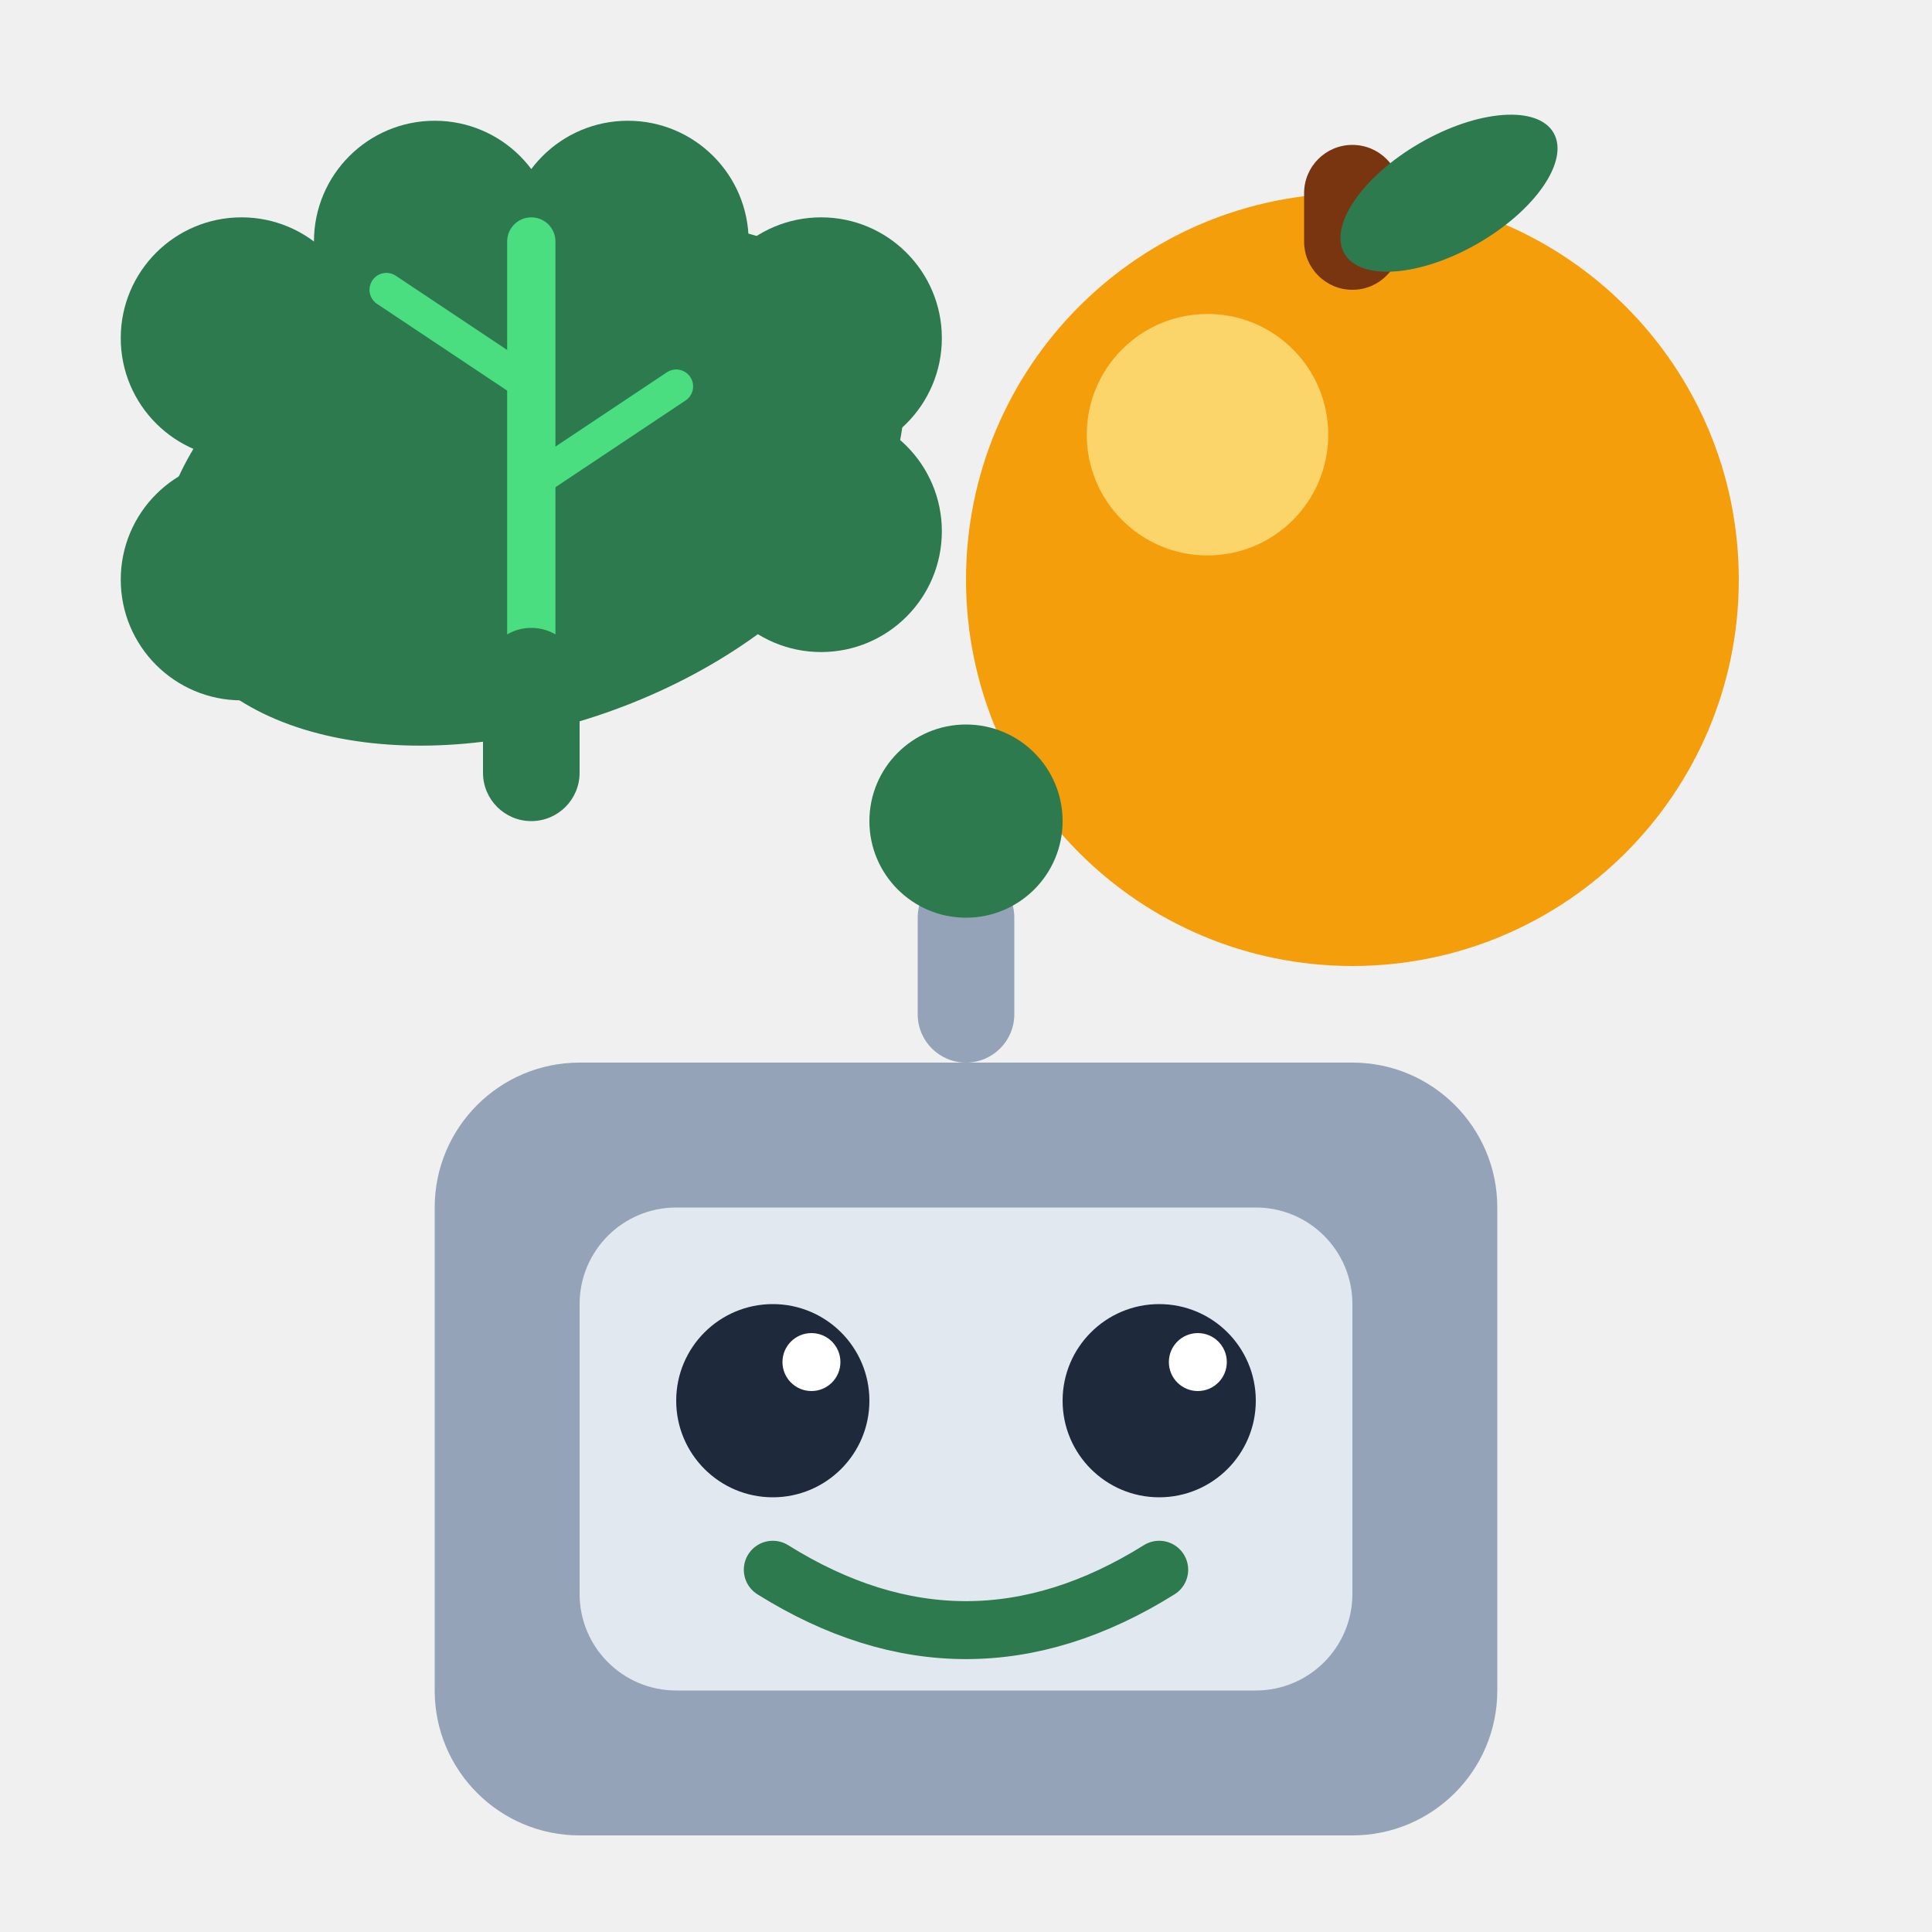
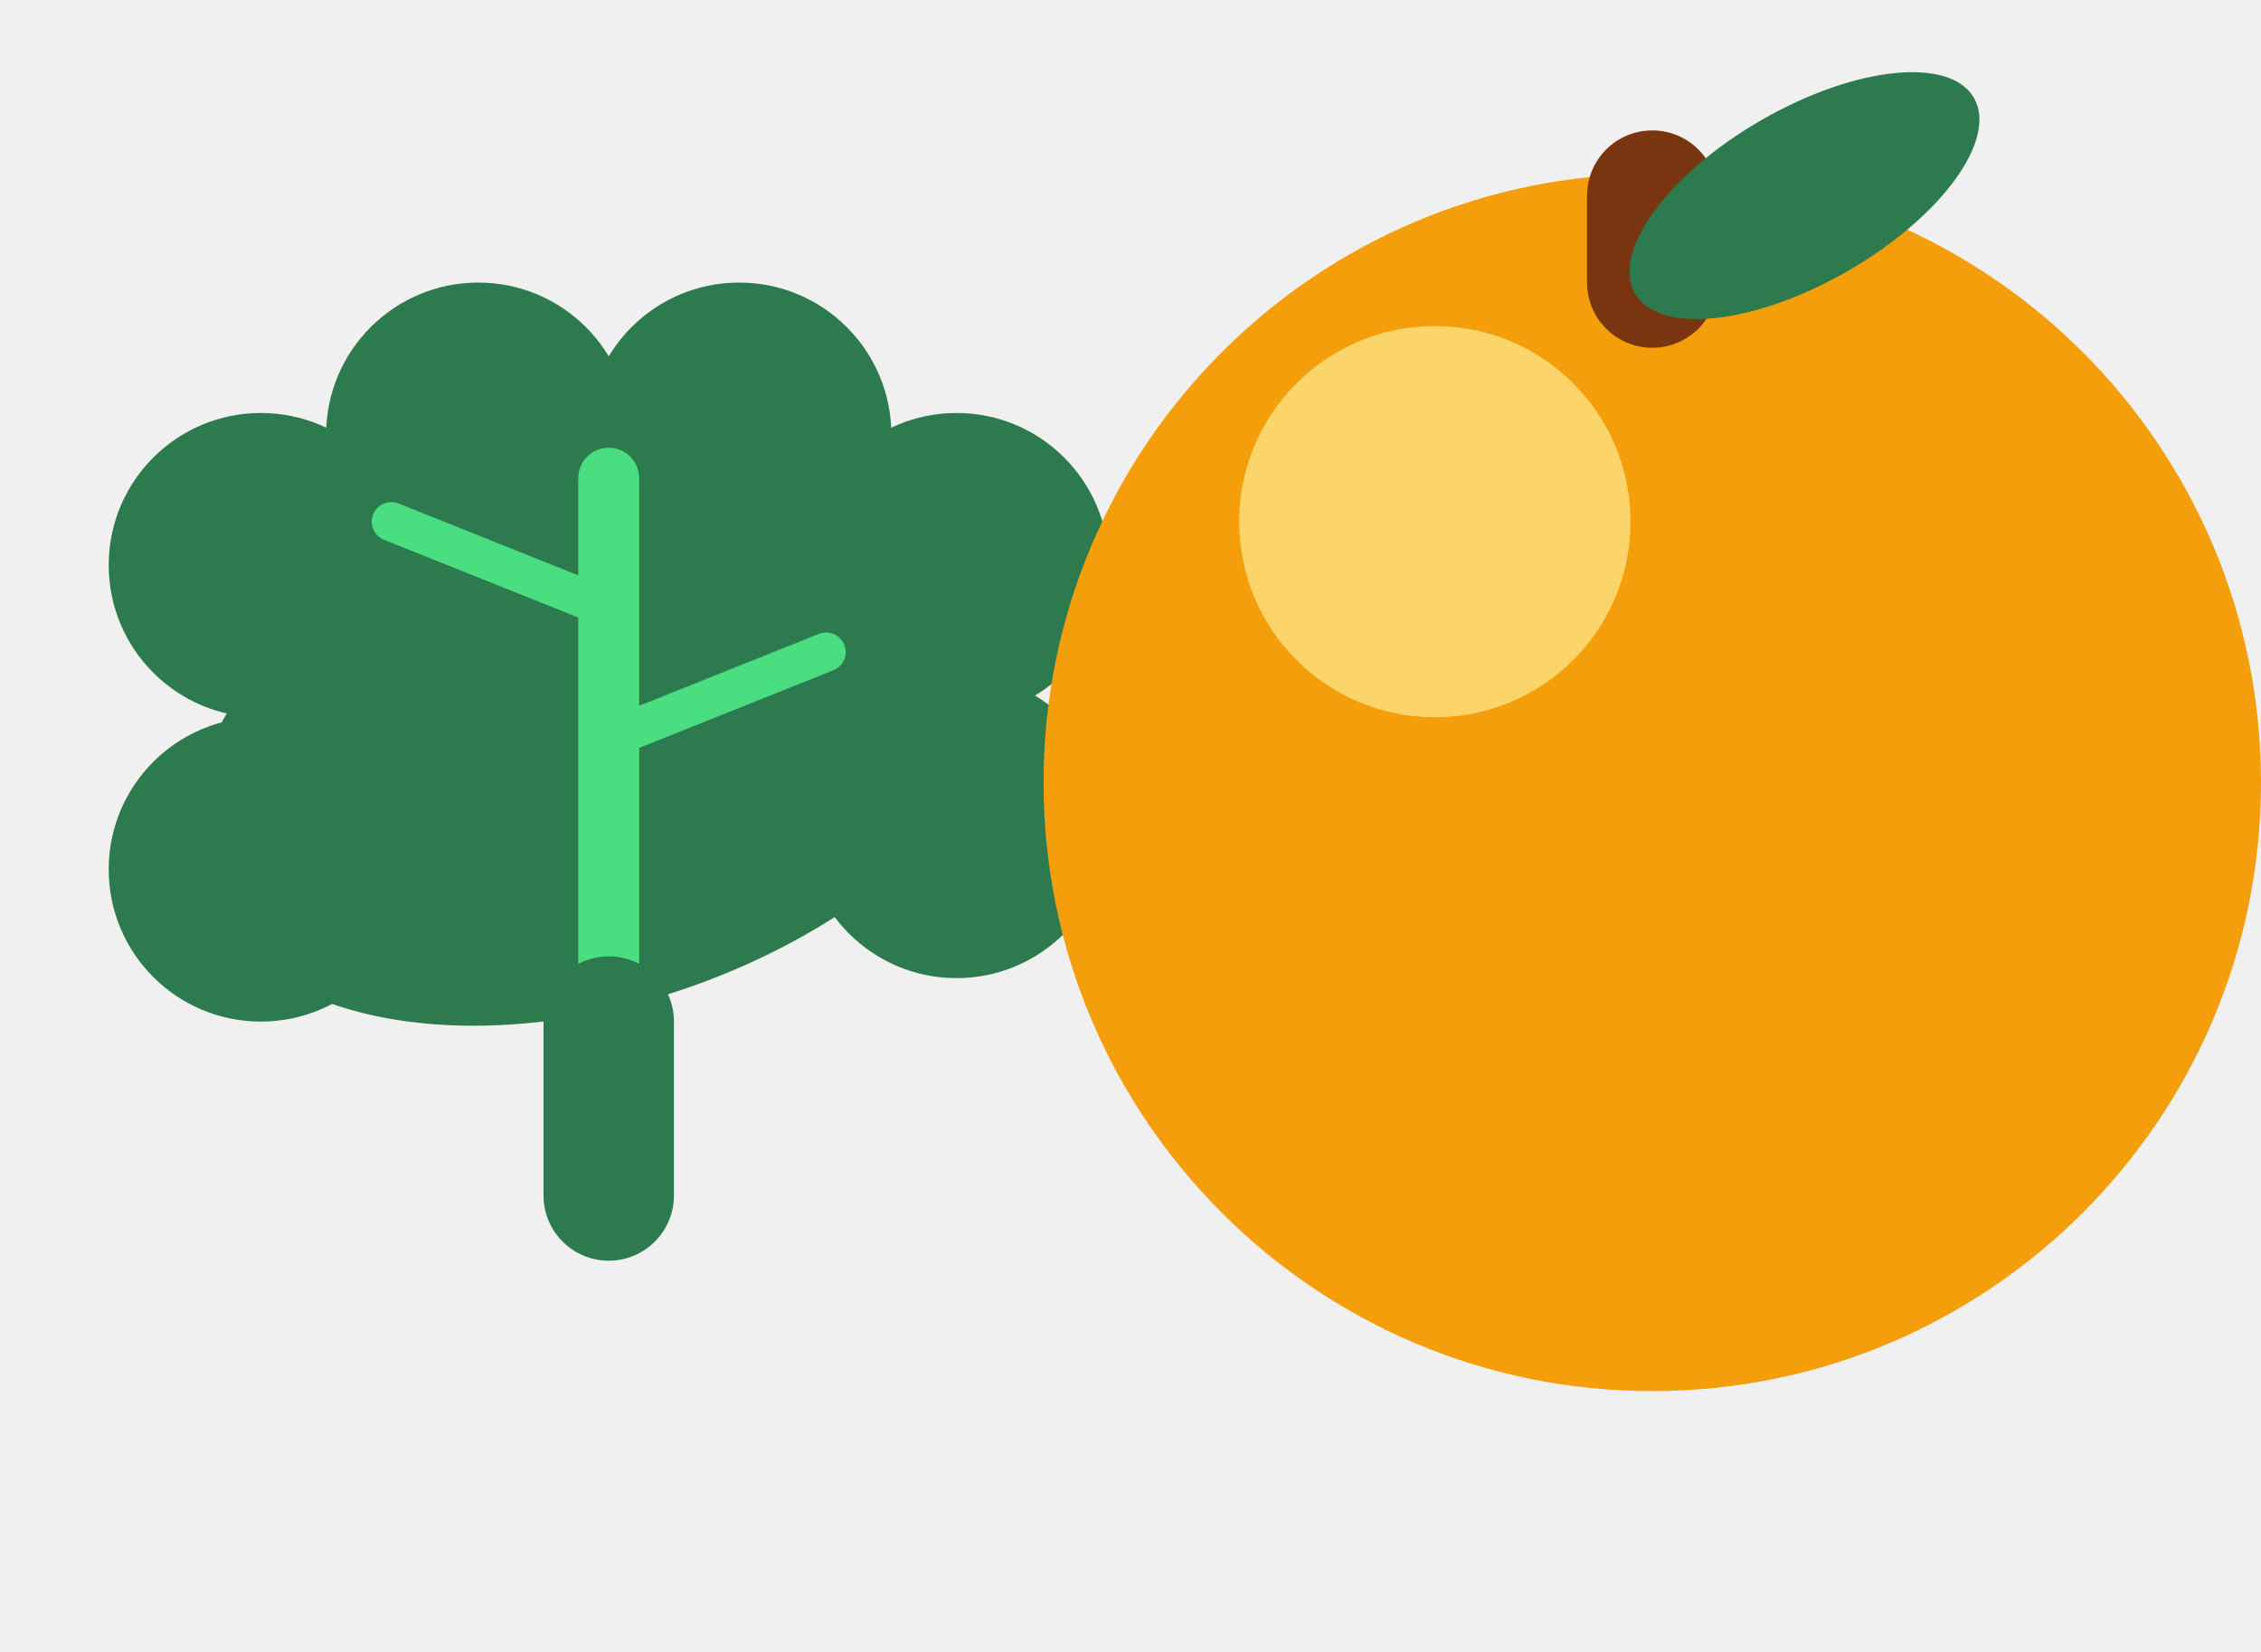
- <svg xmlns="http://www.w3.org/2000/svg" viewBox="0 0 40 40" width="40" height="40">
-   <ellipse cx="11" cy="10" rx="8" ry="5" fill="#2d7a4f" transform="rotate(-20 11 10)" />
-   <circle cx="5" cy="7" r="2.5" fill="#2d7a4f" />
-   <circle cx="9" cy="5" r="2.5" fill="#2d7a4f" />
-   <circle cx="13" cy="5" r="2.5" fill="#2d7a4f" />
-   <circle cx="17" cy="7" r="2.5" fill="#2d7a4f" />
-   <circle cx="17" cy="11" r="2.5" fill="#2d7a4f" />
-   <circle cx="5" cy="12" r="2.5" fill="#2d7a4f" />
-   <line x1="11" y1="14" x2="11" y2="5" stroke="#4ade80" stroke-width="1" stroke-linecap="round" />
-   <line x1="11" y1="8" x2="8" y2="6" stroke="#4ade80" stroke-width="0.7" stroke-linecap="round" />
-   <line x1="11" y1="10" x2="14" y2="8" stroke="#4ade80" stroke-width="0.7" stroke-linecap="round" />
-   <rect x="10" y="13" width="2" height="4" rx="1" fill="#2d7a4f" />
-   <circle cx="28" cy="12" r="8" fill="#f59e0b" />
-   <circle cx="25" cy="9" r="2.5" fill="#fde68a" opacity="0.75" />
-   <rect x="27" y="3" width="2" height="3" rx="1" fill="#78350f" />
-   <ellipse cx="30" cy="4" rx="2.5" ry="1.2" fill="#2d7a4f" transform="rotate(-30 30 4)" />
-   <rect x="9" y="22" width="22" height="16" rx="3" fill="#94a3b8" />
-   <rect x="12" y="25" width="16" height="10" rx="2" fill="#e2e8f0" />
-   <circle cx="16" cy="29" r="2" fill="#1e293b" />
-   <circle cx="24" cy="29" r="2" fill="#1e293b" />
-   <circle cx="16.8" cy="28.2" r="0.6" fill="#ffffff" />
-   <circle cx="24.8" cy="28.2" r="0.6" fill="#ffffff" />
-   <path d="M 16 32.5 Q 20 35 24 32.5" stroke="#2d7a4f" stroke-width="1.2" fill="none" stroke-linecap="round" />
-   <rect x="19" y="18" width="2" height="4" rx="1" fill="#94a3b8" />
-   <circle cx="20" cy="17" r="2" fill="#2d7a4f" />
+ <svg xmlns="http://www.w3.org/2000/svg" viewBox="0 0 52 38">
+   <ellipse cx="14" cy="17" rx="10" ry="6" fill="#2d7a4f" transform="rotate(-20 14 17)" />
+   <circle cx="6" cy="13" r="3.5" fill="#2d7a4f" />
+   <circle cx="11" cy="10" r="3.5" fill="#2d7a4f" />
+   <circle cx="17" cy="10" r="3.5" fill="#2d7a4f" />
+   <circle cx="22" cy="13" r="3.5" fill="#2d7a4f" />
+   <circle cx="22" cy="19" r="3.5" fill="#2d7a4f" />
+   <circle cx="6" cy="20" r="3.5" fill="#2d7a4f" />
+   <line x1="14" y1="23" x2="14" y2="11" stroke="#4ade80" stroke-width="1.4" stroke-linecap="round" />
+   <line x1="14" y1="14" x2="9" y2="12" stroke="#4ade80" stroke-width="0.9" stroke-linecap="round" />
+   <line x1="14" y1="17" x2="19" y2="15" stroke="#4ade80" stroke-width="0.9" stroke-linecap="round" />
+   <rect x="12.5" y="22" width="3" height="7" rx="1.5" fill="#2d7a4f" />
+   <circle cx="38" cy="18" r="14" fill="#f59e0b" />
+   <circle cx="33" cy="12" r="4.5" fill="#fde68a" opacity="0.75" />
+   <rect x="36.5" y="3" width="3" height="5" rx="1.5" fill="#78350f" />
+   <ellipse cx="41.5" cy="4.5" rx="4.5" ry="2" fill="#2d7a4f" transform="rotate(-30 41.5 4.5)" />
</svg>
